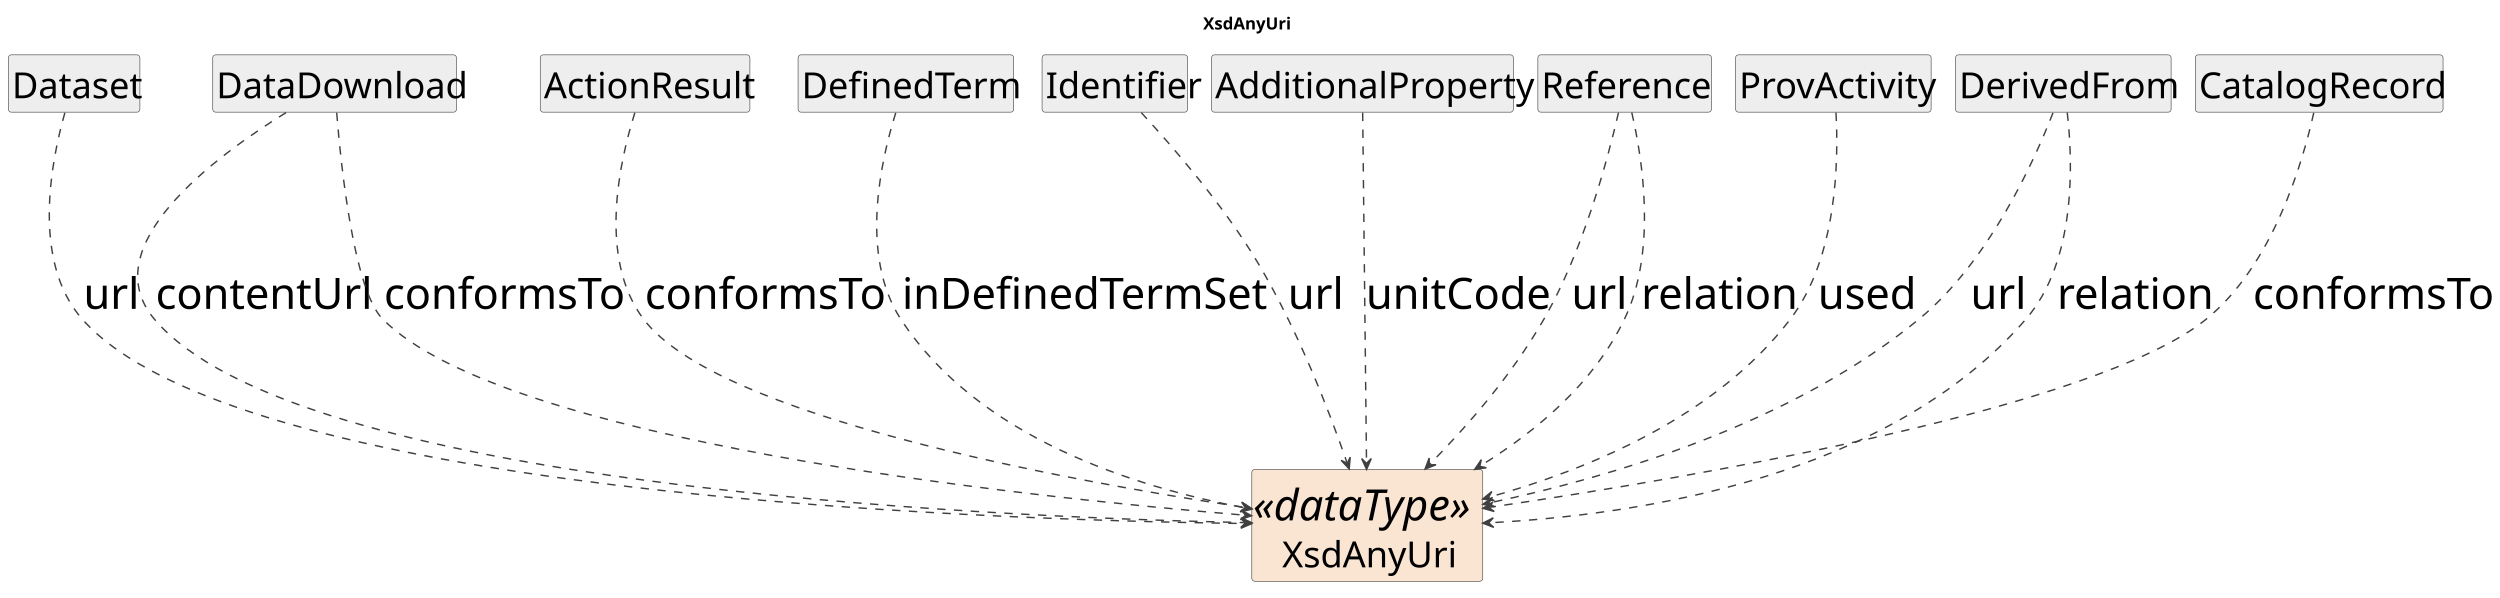
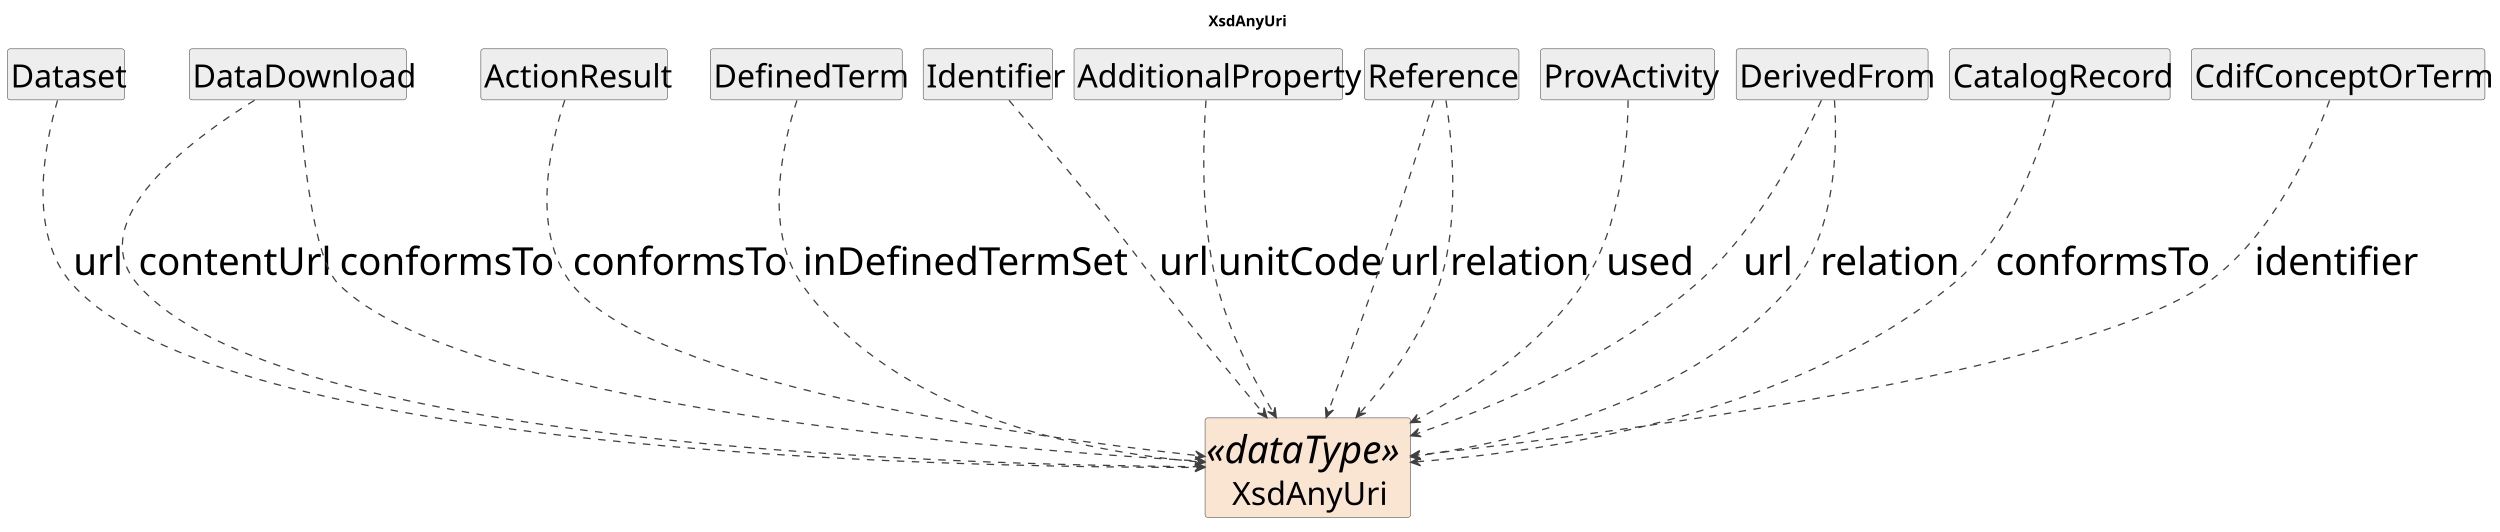
- <svg xmlns="http://www.w3.org/2000/svg" contentStyleType="text/css" data-diagram-type="CLASS" height="497px" preserveAspectRatio="none" style="width:2080px;height:497px;background:#FFFFFF;" version="1.1" viewBox="0 0 2080 497" width="2080px" zoomAndPan="magnify">
+ <svg xmlns="http://www.w3.org/2000/svg" contentStyleType="text/css" data-diagram-type="CLASS" height="497px" preserveAspectRatio="none" style="width:2337px;height:497px;background:#FFFFFF;" version="1.1" viewBox="0 0 2337 497" width="2337px" zoomAndPan="magnify">
  <defs />
  <g>
    <g class="title" data-source-line="1">
-       <text fill="#000000" font-family="sans-serif" font-size="14" font-weight="700" lengthAdjust="spacing" textLength="71.572" x="1000.991" y="24.533">XsdAnyUri</text>
+       <text fill="#000000" font-family="sans-serif" font-size="14" font-weight="700" lengthAdjust="spacing" textLength="71.572" x="1129.666" y="24.533">XsdAnyUri</text>
    </g>
    <g class="entity" data-qualified-name="XsdAnyUri" data-source-line="16" id="ent0002">
-       <rect fill="#FAE5D3" height="93.016" rx="2.5" ry="2.5" style="stroke:#404040;stroke-width:0.5;" width="192.143" x="1041.5" y="390.609" />
-       <text fill="#000000" font-family="sans-serif" font-size="36" font-style="italic" lengthAdjust="spacing" textLength="190.143" x="1042.5" y="432.981">«dataType»</text>
-       <text fill="#000000" font-family="sans-serif" font-size="30" lengthAdjust="spacing" textLength="141.709" x="1066.717" y="472.033">XsdAnyUri</text>
+       <rect fill="#FAE5D3" height="93.016" rx="2.5" ry="2.5" style="stroke:#404040;stroke-width:0.5;" width="192.143" x="1126.5" y="390.609" />
+       <text fill="#000000" font-family="sans-serif" font-size="36" font-style="italic" lengthAdjust="spacing" textLength="190.143" x="1127.5" y="432.981">«dataType»</text>
+       <text fill="#000000" font-family="sans-serif" font-size="30" lengthAdjust="spacing" textLength="141.709" x="1151.717" y="472.033">XsdAnyUri</text>
    </g>
    <g class="entity" data-qualified-name="Dataset" data-source-line="17" id="ent0003">
      <rect fill="#EEEEEE" height="47.734" rx="2.5" ry="2.5" style="stroke:#404040;stroke-width:0.5;" width="109.389" x="7" y="45.609" />
      <text fill="#000000" font-family="sans-serif" font-size="30" lengthAdjust="spacing" textLength="103.389" x="10" y="81.752">Dataset</text>
    </g>
    <g class="entity" data-qualified-name="DataDownload" data-source-line="19" id="ent0005">
      <rect fill="#EEEEEE" height="47.734" rx="2.5" ry="2.5" style="stroke:#404040;stroke-width:0.5;" width="202.787" x="177" y="45.609" />
      <text fill="#000000" font-family="sans-serif" font-size="30" lengthAdjust="spacing" textLength="196.787" x="180" y="81.752">DataDownload</text>
    </g>
    <g class="entity" data-qualified-name="ActionResult" data-source-line="22" id="ent0008">
      <rect fill="#EEEEEE" height="47.734" rx="2.5" ry="2.5" style="stroke:#404040;stroke-width:0.5;" width="174.413" x="449.5" y="45.609" />
      <text fill="#000000" font-family="sans-serif" font-size="30" lengthAdjust="spacing" textLength="168.413" x="452.5" y="81.752">ActionResult</text>
    </g>
    <g class="entity" data-qualified-name="DefinedTerm" data-source-line="24" id="ent0010">
      <rect fill="#EEEEEE" height="47.734" rx="2.5" ry="2.5" style="stroke:#404040;stroke-width:0.5;" width="179.394" x="664" y="45.609" />
      <text fill="#000000" font-family="sans-serif" font-size="30" lengthAdjust="spacing" textLength="173.394" x="667" y="81.752">DefinedTerm</text>
    </g>
    <g class="entity" data-qualified-name="Identifier" data-source-line="26" id="ent0012">
-       <rect fill="#EEEEEE" height="47.734" rx="2.5" ry="2.5" style="stroke:#404040;stroke-width:0.5;" width="121.064" x="867" y="45.609" />
-       <text fill="#000000" font-family="sans-serif" font-size="30" lengthAdjust="spacing" textLength="115.064" x="870" y="81.752">Identifier</text>
+       <rect fill="#EEEEEE" height="47.734" rx="2.5" ry="2.5" style="stroke:#404040;stroke-width:0.5;" width="121.064" x="863" y="45.609" />
+       <text fill="#000000" font-family="sans-serif" font-size="30" lengthAdjust="spacing" textLength="115.064" x="866" y="81.752">Identifier</text>
    </g>
    <g class="entity" data-qualified-name="AdditionalProperty" data-source-line="28" id="ent0014">
-       <rect fill="#EEEEEE" height="47.734" rx="2.5" ry="2.5" style="stroke:#404040;stroke-width:0.5;" width="251.142" x="1008" y="45.609" />
-       <text fill="#000000" font-family="sans-serif" font-size="30" lengthAdjust="spacing" textLength="245.142" x="1011" y="81.752">AdditionalProperty</text>
+       <rect fill="#EEEEEE" height="47.734" rx="2.5" ry="2.5" style="stroke:#404040;stroke-width:0.5;" width="251.142" x="1004" y="45.609" />
+       <text fill="#000000" font-family="sans-serif" font-size="30" lengthAdjust="spacing" textLength="245.142" x="1007" y="81.752">AdditionalProperty</text>
    </g>
    <g class="entity" data-qualified-name="Reference" data-source-line="30" id="ent0016">
-       <rect fill="#EEEEEE" height="47.734" rx="2.5" ry="2.5" style="stroke:#404040;stroke-width:0.5;" width="144.413" x="1279.5" y="45.609" />
-       <text fill="#000000" font-family="sans-serif" font-size="30" lengthAdjust="spacing" textLength="138.413" x="1282.5" y="81.752">Reference</text>
+       <rect fill="#EEEEEE" height="47.734" rx="2.5" ry="2.5" style="stroke:#404040;stroke-width:0.5;" width="144.413" x="1275.5" y="45.609" />
+       <text fill="#000000" font-family="sans-serif" font-size="30" lengthAdjust="spacing" textLength="138.413" x="1278.5" y="81.752">Reference</text>
    </g>
    <g class="entity" data-qualified-name="ProvActivity" data-source-line="33" id="ent0019">
-       <rect fill="#EEEEEE" height="47.734" rx="2.5" ry="2.5" style="stroke:#404040;stroke-width:0.5;" width="162.694" x="1444" y="45.609" />
-       <text fill="#000000" font-family="sans-serif" font-size="30" lengthAdjust="spacing" textLength="156.694" x="1447" y="81.752">ProvActivity</text>
+       <rect fill="#EEEEEE" height="47.734" rx="2.5" ry="2.5" style="stroke:#404040;stroke-width:0.5;" width="162.694" x="1440" y="45.609" />
+       <text fill="#000000" font-family="sans-serif" font-size="30" lengthAdjust="spacing" textLength="156.694" x="1443" y="81.752">ProvActivity</text>
    </g>
    <g class="entity" data-qualified-name="DerivedFrom" data-source-line="35" id="ent0021">
-       <rect fill="#EEEEEE" height="47.734" rx="2.5" ry="2.5" style="stroke:#404040;stroke-width:0.5;" width="179.364" x="1627" y="45.609" />
-       <text fill="#000000" font-family="sans-serif" font-size="30" lengthAdjust="spacing" textLength="173.364" x="1630" y="81.752">DerivedFrom</text>
+       <rect fill="#EEEEEE" height="47.734" rx="2.5" ry="2.5" style="stroke:#404040;stroke-width:0.5;" width="179.364" x="1623" y="45.609" />
+       <text fill="#000000" font-family="sans-serif" font-size="30" lengthAdjust="spacing" textLength="173.364" x="1626" y="81.752">DerivedFrom</text>
    </g>
    <g class="entity" data-qualified-name="CatalogRecord" data-source-line="38" id="ent0024">
-       <rect fill="#EEEEEE" height="47.734" rx="2.5" ry="2.5" style="stroke:#404040;stroke-width:0.5;" width="206.112" x="1826.5" y="45.609" />
-       <text fill="#000000" font-family="sans-serif" font-size="30" lengthAdjust="spacing" textLength="200.112" x="1829.5" y="81.752">CatalogRecord</text>
+       <rect fill="#EEEEEE" height="47.734" rx="2.5" ry="2.5" style="stroke:#404040;stroke-width:0.5;" width="206.112" x="1822.5" y="45.609" />
+       <text fill="#000000" font-family="sans-serif" font-size="30" lengthAdjust="spacing" textLength="200.112" x="1825.5" y="81.752">CatalogRecord</text>
+     </g>
+     <g class="entity" data-qualified-name="CdifConceptOrTerm" data-source-line="40" id="ent0026">
+       <rect fill="#EEEEEE" height="47.734" rx="2.5" ry="2.5" style="stroke:#404040;stroke-width:0.5;" width="274.403" x="2048.5" y="45.609" />
+       <text fill="#000000" font-family="sans-serif" font-size="30" lengthAdjust="spacing" textLength="268.403" x="2051.5" y="81.752">CdifConceptOrTerm</text>
    </g>
    <g class="link" data-entity-1="ent0003" data-entity-2="ent0002" data-link-type="dependency" data-source-line="18" id="lnk4">
-       <path codeLine="18" d="M53.97,93.829 C42.48,134.219 26.08,217.659 68.5,265.609 C195.98,409.719 797.371,432.296 1035.451,435.587" fill="none" id="Dataset-to-XsdAnyUri" style="stroke:#404040;stroke-width:1.2;stroke-dasharray:7,7;" />
-       <polygon fill="#404040" points="1041.45,435.669,1032.506,431.545,1036.45,435.6,1032.396,439.545,1041.45,435.669" style="stroke:#404040;stroke-width:1.2;" />
-       <text fill="#000000" font-family="sans-serif" font-size="36" lengthAdjust="spacing" textLength="40.008" x="69.5" y="256.981">url</text>
+       <path codeLine="18" d="M53.77,93.859 C41.95,134.299 24.93,217.799 67.5,265.609 C206.84,422.099 868.46,437.031 1120.18,436.981" fill="none" id="Dataset-to-XsdAnyUri" style="stroke:#404040;stroke-width:1.2;stroke-dasharray:7,7;" />
+       <polygon fill="#404040" points="1126.18,436.979,1117.18,432.979,1121.18,436.979,1117.18,440.979,1126.18,436.979" style="stroke:#404040;stroke-width:1.2;" />
+       <text fill="#000000" font-family="sans-serif" font-size="36" lengthAdjust="spacing" textLength="40.008" x="68.5" y="256.981">url</text>
    </g>
    <g class="link" data-entity-1="ent0005" data-entity-2="ent0002" data-link-type="dependency" data-source-line="20" id="lnk6">
-       <path codeLine="20" d="M238.03,93.659 C178,130.709 77.63,205.419 128.5,265.609 C245.04,403.499 806.551,429.778 1035.481,434.808" fill="none" id="DataDownload-to-XsdAnyUri" style="stroke:#404040;stroke-width:1.2;stroke-dasharray:7,7;" />
-       <polygon fill="#404040" points="1041.48,434.939,1032.57,430.743,1036.481,434.829,1032.394,438.741,1041.48,434.939" style="stroke:#404040;stroke-width:1.2;" />
+       <path codeLine="20" d="M237.94,93.739 C177.78,130.889 77.25,205.749 128.5,265.609 C256.88,415.549 877.37,434.608 1120.13,436.288" fill="none" id="DataDownload-to-XsdAnyUri" style="stroke:#404040;stroke-width:1.2;stroke-dasharray:7,7;" />
+       <polygon fill="#404040" points="1126.13,436.329,1117.158,432.267,1121.13,436.295,1117.102,440.267,1126.13,436.329" style="stroke:#404040;stroke-width:1.2;" />
      <text fill="#000000" font-family="sans-serif" font-size="36" lengthAdjust="spacing" textLength="164.074" x="129.5" y="256.981">contentUrl</text>
    </g>
    <g class="link" data-entity-1="ent0005" data-entity-2="ent0002" data-link-type="dependency" data-source-line="21" id="lnk7">
-       <path codeLine="21" d="M280.12,93.769 C283.84,140.059 294.59,241.629 318.5,265.609 C419.19,366.589 841.341,412.482 1035.321,428.612" fill="none" id="DataDownload-to-XsdAnyUri-1" style="stroke:#404040;stroke-width:1.2;stroke-dasharray:7,7;" />
-       <polygon fill="#404040" points="1041.3,429.109,1032.662,424.377,1036.317,428.695,1031.999,432.35,1041.3,429.109" style="stroke:#404040;stroke-width:1.2;" />
-       <text fill="#000000" font-family="sans-serif" font-size="36" lengthAdjust="spacing" textLength="190.055" x="319.5" y="256.981">conformsTo</text>
+       <path codeLine="21" d="M279.83,93.799 C282.99,140.139 292.52,241.789 316.5,265.609 C429.75,378.139 910.721,418.473 1120.151,430.943" fill="none" id="DataDownload-to-XsdAnyUri-1" style="stroke:#404040;stroke-width:1.2;stroke-dasharray:7,7;" />
+       <polygon fill="#404040" points="1126.14,431.299,1117.394,426.772,1121.149,431.002,1116.918,434.757,1126.14,431.299" style="stroke:#404040;stroke-width:1.2;" />
+       <text fill="#000000" font-family="sans-serif" font-size="36" lengthAdjust="spacing" textLength="190.055" x="317.5" y="256.981">conformsTo</text>
    </g>
    <g class="link" data-entity-1="ent0008" data-entity-2="ent0002" data-link-type="dependency" data-source-line="23" id="lnk9">
-       <path codeLine="23" d="M528.2,93.829 C515.65,133.469 497.11,214.839 535.5,265.609 C596.51,346.299 881.457,398.936 1035.437,422.116" fill="none" id="ActionResult-to-XsdAnyUri" style="stroke:#404040;stroke-width:1.2;stroke-dasharray:7,7;" />
-       <polygon fill="#404040" points="1041.37,423.009,1033.066,417.714,1036.426,422.265,1031.875,425.625,1041.37,423.009" style="stroke:#404040;stroke-width:1.2;" />
-       <text fill="#000000" font-family="sans-serif" font-size="36" lengthAdjust="spacing" textLength="190.055" x="536.5" y="256.981">conformsTo</text>
+       <path codeLine="23" d="M527.95,93.649 C514.85,133.379 495.17,215.349 534.5,265.609 C606.97,358.229 948.747,406.927 1120.337,425.987" fill="none" id="ActionResult-to-XsdAnyUri" style="stroke:#404040;stroke-width:1.2;stroke-dasharray:7,7;" />
+       <polygon fill="#404040" points="1126.3,426.649,1117.797,421.68,1121.331,426.097,1116.913,429.631,1126.3,426.649" style="stroke:#404040;stroke-width:1.2;" />
+       <text fill="#000000" font-family="sans-serif" font-size="36" lengthAdjust="spacing" textLength="190.055" x="535.5" y="256.981">conformsTo</text>
    </g>
    <g class="link" data-entity-1="ent0010" data-entity-2="ent0002" data-link-type="dependency" data-source-line="25" id="lnk11">
-       <path codeLine="25" d="M745.24,93.919 C732.97,132.979 714.88,212.589 749.5,265.609 C813.76,364.029 943.016,404.885 1035.556,422.545" fill="none" id="DefinedTerm-to-XsdAnyUri" style="stroke:#404040;stroke-width:1.2;stroke-dasharray:7,7;" />
-       <polygon fill="#404040" points="1041.45,423.669,1033.359,418.053,1036.539,422.732,1031.86,425.911,1041.45,423.669" style="stroke:#404040;stroke-width:1.2;" />
+       <path codeLine="25" d="M744.95,93.859 C732.11,133.199 713,213.659 749.5,265.609 C834.55,386.679 1008.355,421.626 1120.145,431.786" fill="none" id="DefinedTerm-to-XsdAnyUri" style="stroke:#404040;stroke-width:1.2;stroke-dasharray:7,7;" />
+       <polygon fill="#404040" points="1126.12,432.329,1117.519,427.531,1121.14,431.877,1116.795,435.498,1126.12,432.329" style="stroke:#404040;stroke-width:1.2;" />
      <text fill="#000000" font-family="sans-serif" font-size="36" lengthAdjust="spacing" textLength="290.127" x="750.5" y="256.981">inDefinedTermSet</text>
    </g>
    <g class="link" data-entity-1="ent0012" data-entity-2="ent0002" data-link-type="dependency" data-source-line="27" id="lnk13">
-       <path codeLine="27" d="M949.52,93.679 C975.27,121.559 1018.01,170.729 1046.5,218.609 C1079.78,274.539 1104.852,339.231 1120.572,384.511" fill="none" id="Identifier-to-XsdAnyUri" style="stroke:#404040;stroke-width:1.2;stroke-dasharray:7,7;" />
-       <polygon fill="#404040" points="1122.54,390.179,1123.367,380.365,1120.9,385.456,1115.81,382.989,1122.54,390.179" style="stroke:#404040;stroke-width:1.2;" />
-       <text fill="#000000" font-family="sans-serif" font-size="36" lengthAdjust="spacing" textLength="40.008" x="1071.5" y="256.981">url</text>
+       <path codeLine="27" d="M943.17,93.699 C967.7,122.619 1010.76,173.819 1046.5,218.609 C1062.91,239.179 1066.15,244.989 1082.5,265.609 C1116.42,308.369 1152.114,351.746 1180.504,385.886" fill="none" id="Identifier-to-XsdAnyUri" style="stroke:#404040;stroke-width:1.2;stroke-dasharray:7,7;" />
+       <polygon fill="#404040" points="1184.34,390.499,1181.661,381.022,1181.143,386.655,1175.51,386.137,1184.34,390.499" style="stroke:#404040;stroke-width:1.2;" />
+       <text fill="#000000" font-family="sans-serif" font-size="36" lengthAdjust="spacing" textLength="40.008" x="1083.5" y="256.981">url</text>
    </g>
    <g class="link" data-entity-1="ent0014" data-entity-2="ent0002" data-link-type="dependency" data-source-line="29" id="lnk15">
-       <path codeLine="29" d="M1133.75,93.749 C1134.4,153.149 1136.074,305.82 1136.934,384.53" fill="none" id="AdditionalProperty-to-XsdAnyUri" style="stroke:#404040;stroke-width:1.2;stroke-dasharray:7,7;" />
-       <polygon fill="#404040" points="1137,390.529,1140.901,381.486,1136.945,385.53,1132.902,381.574,1137,390.529" style="stroke:#404040;stroke-width:1.2;" />
-       <text fill="#000000" font-family="sans-serif" font-size="36" lengthAdjust="spacing" textLength="144.106" x="1136.5" y="256.981">unitCode</text>
+       <path codeLine="29" d="M1127.36,93.879 C1124.63,130.909 1121.97,205.229 1137.5,265.609 C1149.03,310.459 1170.309,352.079 1189.999,385.279" fill="none" id="AdditionalProperty-to-XsdAnyUri" style="stroke:#404040;stroke-width:1.2;stroke-dasharray:7,7;" />
+       <polygon fill="#404040" points="1193.06,390.439,1191.909,380.658,1190.509,386.139,1185.029,384.739,1193.06,390.439" style="stroke:#404040;stroke-width:1.2;" />
+       <text fill="#000000" font-family="sans-serif" font-size="36" lengthAdjust="spacing" textLength="144.106" x="1138.5" y="256.981">unitCode</text>
    </g>
    <g class="link" data-entity-1="ent0016" data-entity-2="ent0002" data-link-type="dependency" data-source-line="31" id="lnk17">
-       <path codeLine="31" d="M1346.58,93.729 C1337.89,131.509 1317.57,208.029 1284.5,265.609 C1257.74,312.209 1221.519,353.653 1189.829,386.003" fill="none" id="Reference-to-XsdAnyUri" style="stroke:#404040;stroke-width:1.2;stroke-dasharray:7,7;" />
-       <polygon fill="#404040" points="1185.63,390.289,1194.785,386.659,1189.129,386.718,1189.071,381.061,1185.63,390.289" style="stroke:#404040;stroke-width:1.2;" />
-       <text fill="#000000" font-family="sans-serif" font-size="36" lengthAdjust="spacing" textLength="40.008" x="1307.5" y="256.981">url</text>
+       <path codeLine="31" d="M1340.3,93.809 C1328.87,130.439 1305.69,203.859 1284.5,265.609 C1269.93,308.059 1254.458,350.454 1241.748,384.694" fill="none" id="Reference-to-XsdAnyUri" style="stroke:#404040;stroke-width:1.2;stroke-dasharray:7,7;" />
+       <polygon fill="#404040" points="1239.66,390.319,1246.542,383.274,1241.4,385.632,1239.042,380.49,1239.66,390.319" style="stroke:#404040;stroke-width:1.2;" />
+       <text fill="#000000" font-family="sans-serif" font-size="36" lengthAdjust="spacing" textLength="40.008" x="1299.5" y="256.981">url</text>
    </g>
    <g class="link" data-entity-1="ent0016" data-entity-2="ent0002" data-link-type="dependency" data-source-line="32" id="lnk18">
-       <path codeLine="32" d="M1357.63,93.649 C1366.45,131.649 1378.83,208.879 1351.5,265.609 C1325.52,319.529 1278.362,358.505 1232.002,387.405" fill="none" id="Reference-to-XsdAnyUri-1" style="stroke:#404040;stroke-width:1.2;stroke-dasharray:7,7;" />
-       <polygon fill="#404040" points="1226.91,390.579,1236.664,389.213,1231.153,387.934,1232.431,382.424,1226.91,390.579" style="stroke:#404040;stroke-width:1.2;" />
-       <text fill="#000000" font-family="sans-serif" font-size="36" lengthAdjust="spacing" textLength="118.072" x="1365.5" y="256.981">relation</text>
+       <path codeLine="32" d="M1351.68,93.859 C1357.44,131.179 1365.01,206.269 1345.5,265.609 C1329.94,312.939 1299.973,353.774 1271.683,385.784" fill="none" id="Reference-to-XsdAnyUri-1" style="stroke:#404040;stroke-width:1.2;stroke-dasharray:7,7;" />
+       <polygon fill="#404040" points="1267.71,390.279,1276.667,386.185,1271.021,386.533,1270.673,380.887,1267.71,390.279" style="stroke:#404040;stroke-width:1.2;" />
+       <text fill="#000000" font-family="sans-serif" font-size="36" lengthAdjust="spacing" textLength="118.072" x="1355.5" y="256.981">relation</text>
    </g>
    <g class="link" data-entity-1="ent0019" data-entity-2="ent0002" data-link-type="dependency" data-source-line="34" id="lnk20">
-       <path codeLine="34" d="M1527.53,93.679 C1529.75,133.099 1528.73,214.129 1489.5,265.609 C1426.94,347.699 1320.356,390.794 1239.386,413.574" fill="none" id="ProvActivity-to-XsdAnyUri" style="stroke:#404040;stroke-width:1.2;stroke-dasharray:7,7;" />
-       <polygon fill="#404040" points="1233.61,415.199,1243.357,416.613,1238.423,413.845,1241.19,408.911,1233.61,415.199" style="stroke:#404040;stroke-width:1.2;" />
-       <text fill="#000000" font-family="sans-serif" font-size="36" lengthAdjust="spacing" textLength="78.064" x="1512.5" y="256.981">used</text>
+       <path codeLine="34" d="M1521.94,93.809 C1521.58,132.719 1515.99,212.109 1479.5,265.609 C1440.05,323.449 1379.196,363.935 1323.866,392.395" fill="none" id="ProvActivity-to-XsdAnyUri" style="stroke:#404040;stroke-width:1.2;stroke-dasharray:7,7;" />
+       <polygon fill="#404040" points="1318.53,395.139,1328.363,394.58,1322.976,392.852,1324.704,387.466,1318.53,395.139" style="stroke:#404040;stroke-width:1.2;" />
+       <text fill="#000000" font-family="sans-serif" font-size="36" lengthAdjust="spacing" textLength="78.064" x="1501.5" y="256.981">used</text>
    </g>
    <g class="link" data-entity-1="ent0021" data-entity-2="ent0002" data-link-type="dependency" data-source-line="36" id="lnk22">
-       <path codeLine="36" d="M1708.08,93.889 C1692.3,134.369 1654.57,217.939 1596.5,265.609 C1489.73,353.259 1339.439,397.091 1239.599,418.321" fill="none" id="DerivedFrom-to-XsdAnyUri" style="stroke:#404040;stroke-width:1.2;stroke-dasharray:7,7;" />
-       <polygon fill="#404040" points="1233.73,419.569,1243.365,421.61,1238.621,418.529,1241.701,413.785,1233.73,419.569" style="stroke:#404040;stroke-width:1.2;" />
-       <text fill="#000000" font-family="sans-serif" font-size="36" lengthAdjust="spacing" textLength="40.008" x="1639.5" y="256.981">url</text>
+       <path codeLine="36" d="M1702.65,93.699 C1684.65,133.519 1642.94,215.609 1585.5,265.609 C1507.25,333.729 1402.792,378.353 1324.402,405.393" fill="none" id="DerivedFrom-to-XsdAnyUri" style="stroke:#404040;stroke-width:1.2;stroke-dasharray:7,7;" />
+       <polygon fill="#404040" points="1318.73,407.349,1328.542,408.196,1323.457,405.719,1325.934,400.633,1318.73,407.349" style="stroke:#404040;stroke-width:1.2;" />
+       <text fill="#000000" font-family="sans-serif" font-size="36" lengthAdjust="spacing" textLength="40.008" x="1629.5" y="256.981">url</text>
    </g>
    <g class="link" data-entity-1="ent0021" data-entity-2="ent0002" data-link-type="dependency" data-source-line="37" id="lnk23">
-       <path codeLine="37" d="M1719.95,93.619 C1724.59,133.679 1727.9,216.619 1685.5,265.609 C1571.56,397.269 1363.811,428.309 1239.621,434.949" fill="none" id="DerivedFrom-to-XsdAnyUri-1" style="stroke:#404040;stroke-width:1.2;stroke-dasharray:7,7;" />
-       <polygon fill="#404040" points="1233.63,435.269,1242.831,438.783,1238.623,435.002,1242.404,430.795,1233.63,435.269" style="stroke:#404040;stroke-width:1.2;" />
-       <text fill="#000000" font-family="sans-serif" font-size="36" lengthAdjust="spacing" textLength="118.072" x="1711.5" y="256.981">relation</text>
+       <path codeLine="37" d="M1714.86,93.759 C1717.61,133.669 1717.3,215.899 1675.5,265.609 C1586,372.049 1428.829,411.272 1324.688,426.302" fill="none" id="DerivedFrom-to-XsdAnyUri-1" style="stroke:#404040;stroke-width:1.2;stroke-dasharray:7,7;" />
+       <polygon fill="#404040" points="1318.75,427.159,1328.229,429.833,1323.699,426.445,1327.086,421.915,1318.75,427.159" style="stroke:#404040;stroke-width:1.2;" />
+       <text fill="#000000" font-family="sans-serif" font-size="36" lengthAdjust="spacing" textLength="118.072" x="1701.5" y="256.981">relation</text>
    </g>
    <g class="link" data-entity-1="ent0024" data-entity-2="ent0002" data-link-type="dependency" data-source-line="39" id="lnk25">
-       <path codeLine="39" d="M1925.04,93.849 C1915.89,135.029 1891,220.679 1835.5,265.609 C1743.28,340.279 1408.566,397.258 1239.666,422.048" fill="none" id="CatalogRecord-to-XsdAnyUri" style="stroke:#404040;stroke-width:1.2;stroke-dasharray:7,7;" />
-       <polygon fill="#404040" points="1233.73,422.919,1243.216,425.57,1238.677,422.193,1242.054,417.655,1233.73,422.919" style="stroke:#404040;stroke-width:1.2;" />
-       <text fill="#000000" font-family="sans-serif" font-size="36" lengthAdjust="spacing" textLength="190.055" x="1874.5" y="256.981">conformsTo</text>
+       <path codeLine="39" d="M1920.14,93.679 C1909.42,134.579 1881.42,219.809 1825.5,265.609 C1677.27,387.019 1453.562,421.613 1324.662,431.663" fill="none" id="CatalogRecord-to-XsdAnyUri" style="stroke:#404040;stroke-width:1.2;stroke-dasharray:7,7;" />
+       <polygon fill="#404040" points="1318.68,432.129,1327.964,435.418,1323.665,431.741,1327.342,427.442,1318.68,432.129" style="stroke:#404040;stroke-width:1.2;" />
+       <text fill="#000000" font-family="sans-serif" font-size="36" lengthAdjust="spacing" textLength="190.055" x="1865.5" y="256.981">conformsTo</text>
+     </g>
+     <g class="link" data-entity-1="ent0026" data-entity-2="ent0002" data-link-type="dependency" data-source-line="41" id="lnk27">
+       <path codeLine="41" d="M2177.67,93.869 C2162.39,135.469 2124.47,222.299 2061.5,265.609 C1941.33,348.259 1518.303,403.721 1324.603,425.421" fill="none" id="CdifConceptOrTerm-to-XsdAnyUri" style="stroke:#404040;stroke-width:1.2;stroke-dasharray:7,7;" />
+       <polygon fill="#404040" points="1318.64,426.089,1328.029,429.062,1323.609,425.533,1327.139,421.112,1318.64,426.089" style="stroke:#404040;stroke-width:1.2;" />
+       <text fill="#000000" font-family="sans-serif" font-size="36" lengthAdjust="spacing" textLength="136.072" x="2107.5" y="256.981">identifier</text>
    </g>
  </g>
</svg>
